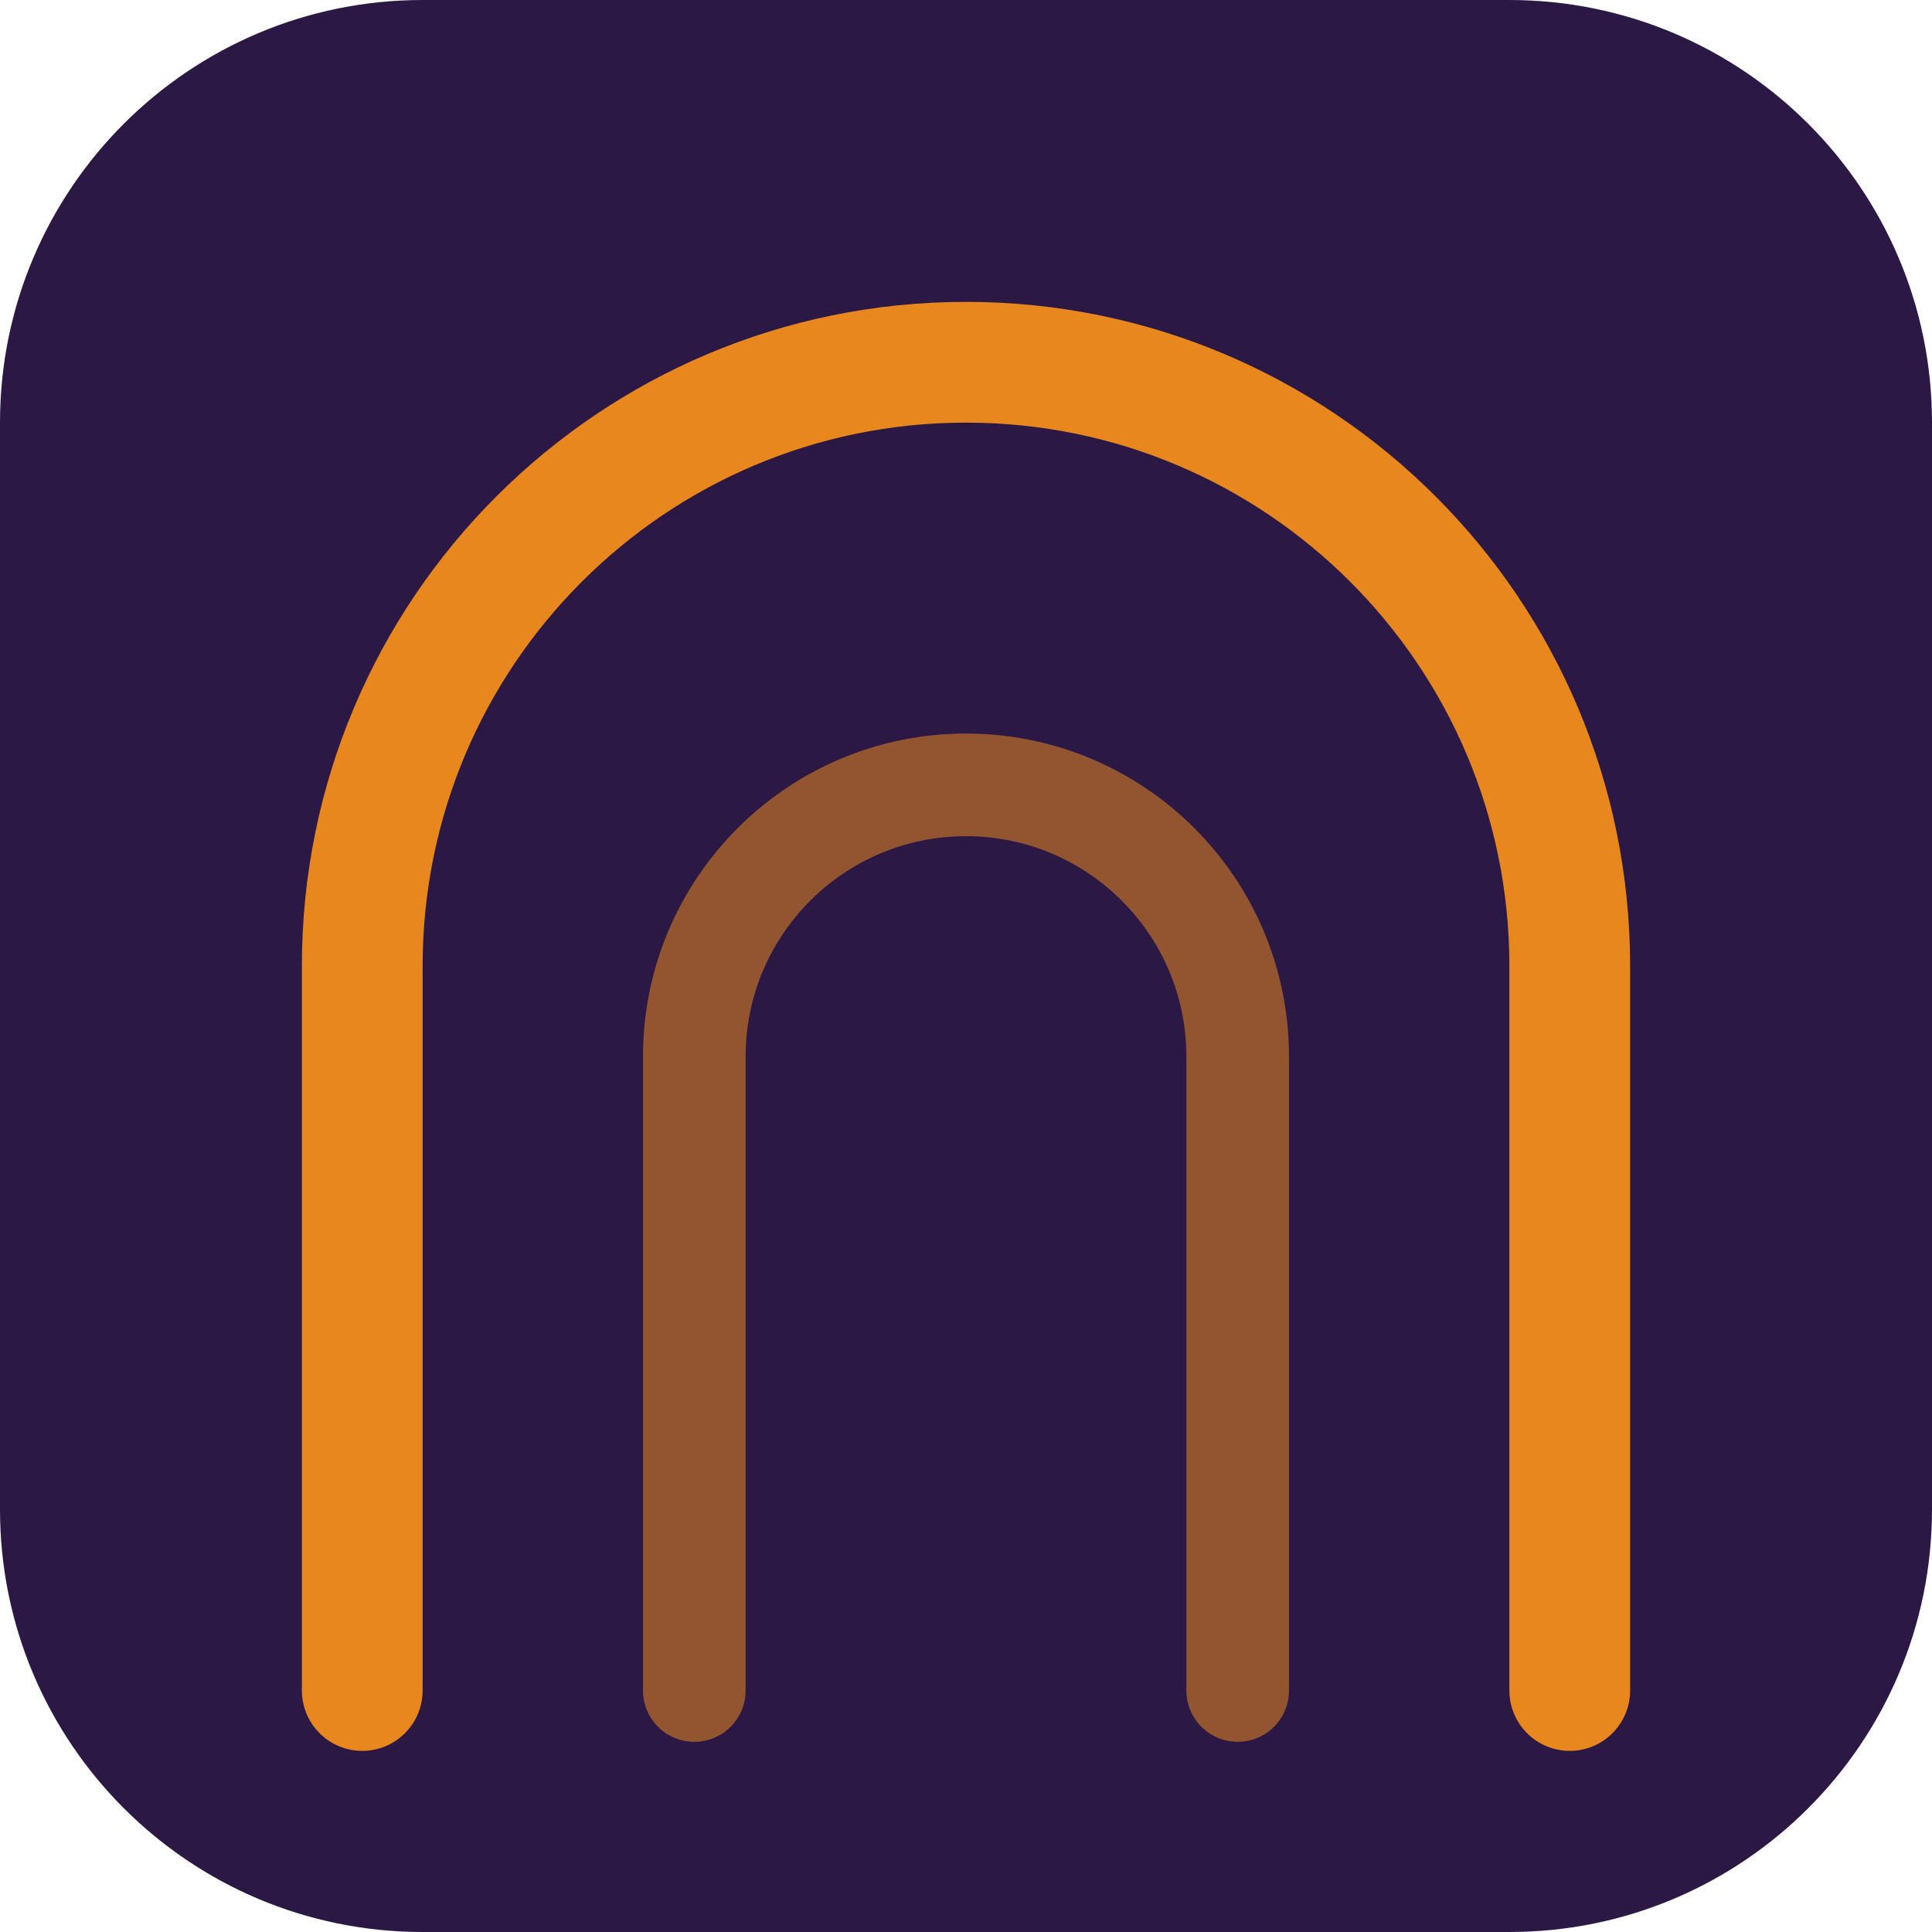
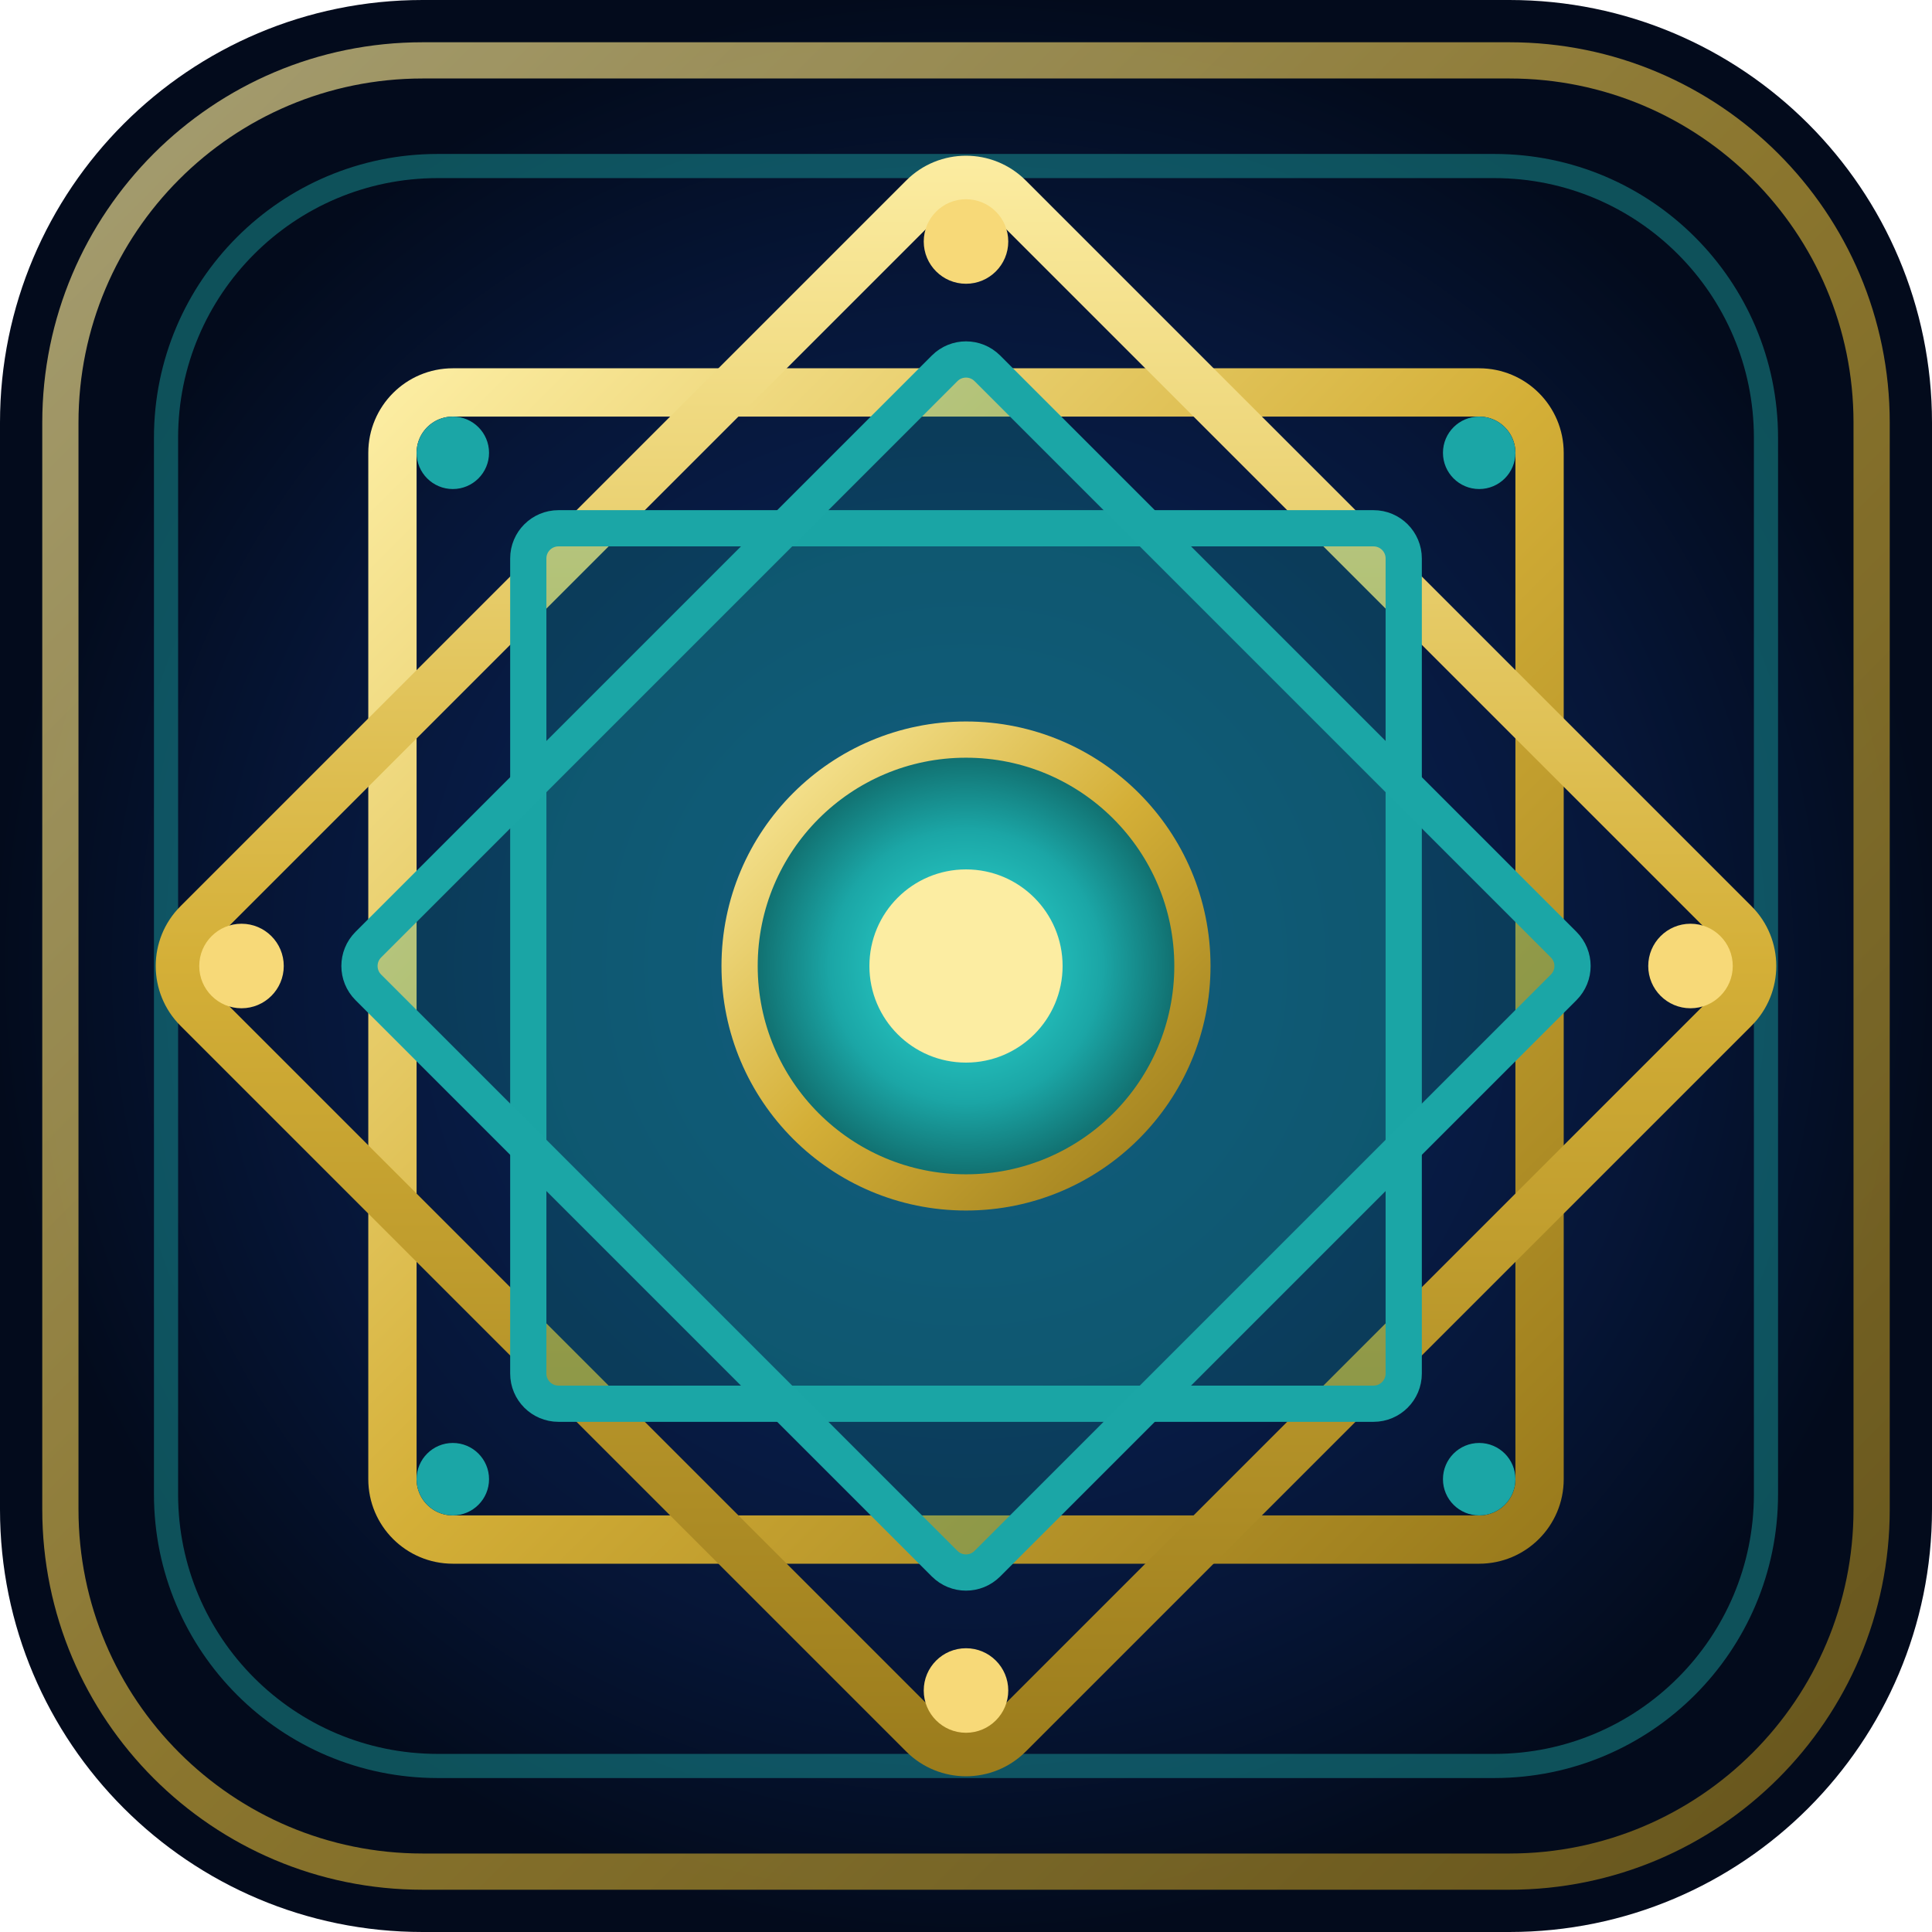
<svg xmlns="http://www.w3.org/2000/svg" viewBox="0 0 64 64">
-   <rect width="64" height="64" rx="14" fill="#2b1845" />
-   <path d="M12 56V32a20 20 0 0 1 40 0v24" fill="none" stroke="#e8871e" stroke-width="4" stroke-linecap="round" />
-   <path d="M23 56V35a9 9 0 0 1 18 0v21" fill="none" stroke="#e8871e" stroke-width="3.4" stroke-linecap="round" opacity=".55" />
+   <defs>
+     <radialGradient id="kg" cx="50%" cy="50%" r="50%">
+       <stop offset="0%" stop-color="#0a2864" />
+       <stop offset="70%" stop-color="#061638" />
+       <stop offset="100%" stop-color="#030b1c" />
+     </radialGradient>
+     <linearGradient id="gold" x1="0%" y1="0%" x2="100%" y2="100%">
+       <stop offset="0%" stop-color="#fceda2" />
+       <stop offset="50%" stop-color="#d4af37" />
+       <stop offset="100%" stop-color="#9a7b1c" />
+     </linearGradient>
+     <radialGradient id="turq" cx="50%" cy="50%" r="50%">
+       <stop offset="0%" stop-color="#2fe0d8" />
+       <stop offset="60%" stop-color="#1ba6a6" />
+       <stop offset="100%" stop-color="#0f6464" />
+     </radialGradient>
+   </defs>
+   <rect width="64" height="64" rx="14" fill="url(#kg)" />
+   <rect x="2" y="2" width="60" height="60" rx="12" fill="none" stroke="url(#gold)" stroke-width="1.2" opacity="0.65" />
+   <rect x="5.5" y="5.5" width="53" height="53" rx="9" fill="none" stroke="#1ba6a6" stroke-width="0.8" opacity="0.45" />
+   <g transform="translate(32 32)">
+     <rect x="-19" y="-19" width="38" height="38" rx="2" fill="none" stroke="url(#gold)" stroke-width="1.6" />
+     <rect x="-19" y="-19" width="38" height="38" rx="2" fill="none" stroke="url(#gold)" stroke-width="1.6" transform="rotate(45)" />
+     <rect x="-14.5" y="-14.5" width="29" height="29" rx="1" fill="#1ba6a6" fill-opacity="0.25" stroke="#1ba6a6" stroke-width="1.2" />
+     <rect x="-14.5" y="-14.5" width="29" height="29" rx="1" fill="#1ba6a6" fill-opacity="0.25" stroke="#1ba6a6" stroke-width="1.2" transform="rotate(45)" />
+     <circle r="7.5" fill="url(#turq)" stroke="url(#gold)" stroke-width="1.2" />
+     <circle r="3.2" fill="#fceda2" />
+     <circle cx="0" cy="-24" r="1.4" fill="#f7d978" />
+     <circle cx="0" cy="24" r="1.4" fill="#f7d978" />
+     <circle cx="-24" cy="0" r="1.4" fill="#f7d978" />
+     <circle cx="24" cy="0" r="1.4" fill="#f7d978" />
+     <circle cx="-17" cy="-17" r="1.2" fill="#1ba6a6" />
+     <circle cx="17" cy="-17" r="1.2" fill="#1ba6a6" />
+     <circle cx="-17" cy="17" r="1.2" fill="#1ba6a6" />
+     <circle cx="17" cy="17" r="1.2" fill="#1ba6a6" />
+   </g>
</svg>
